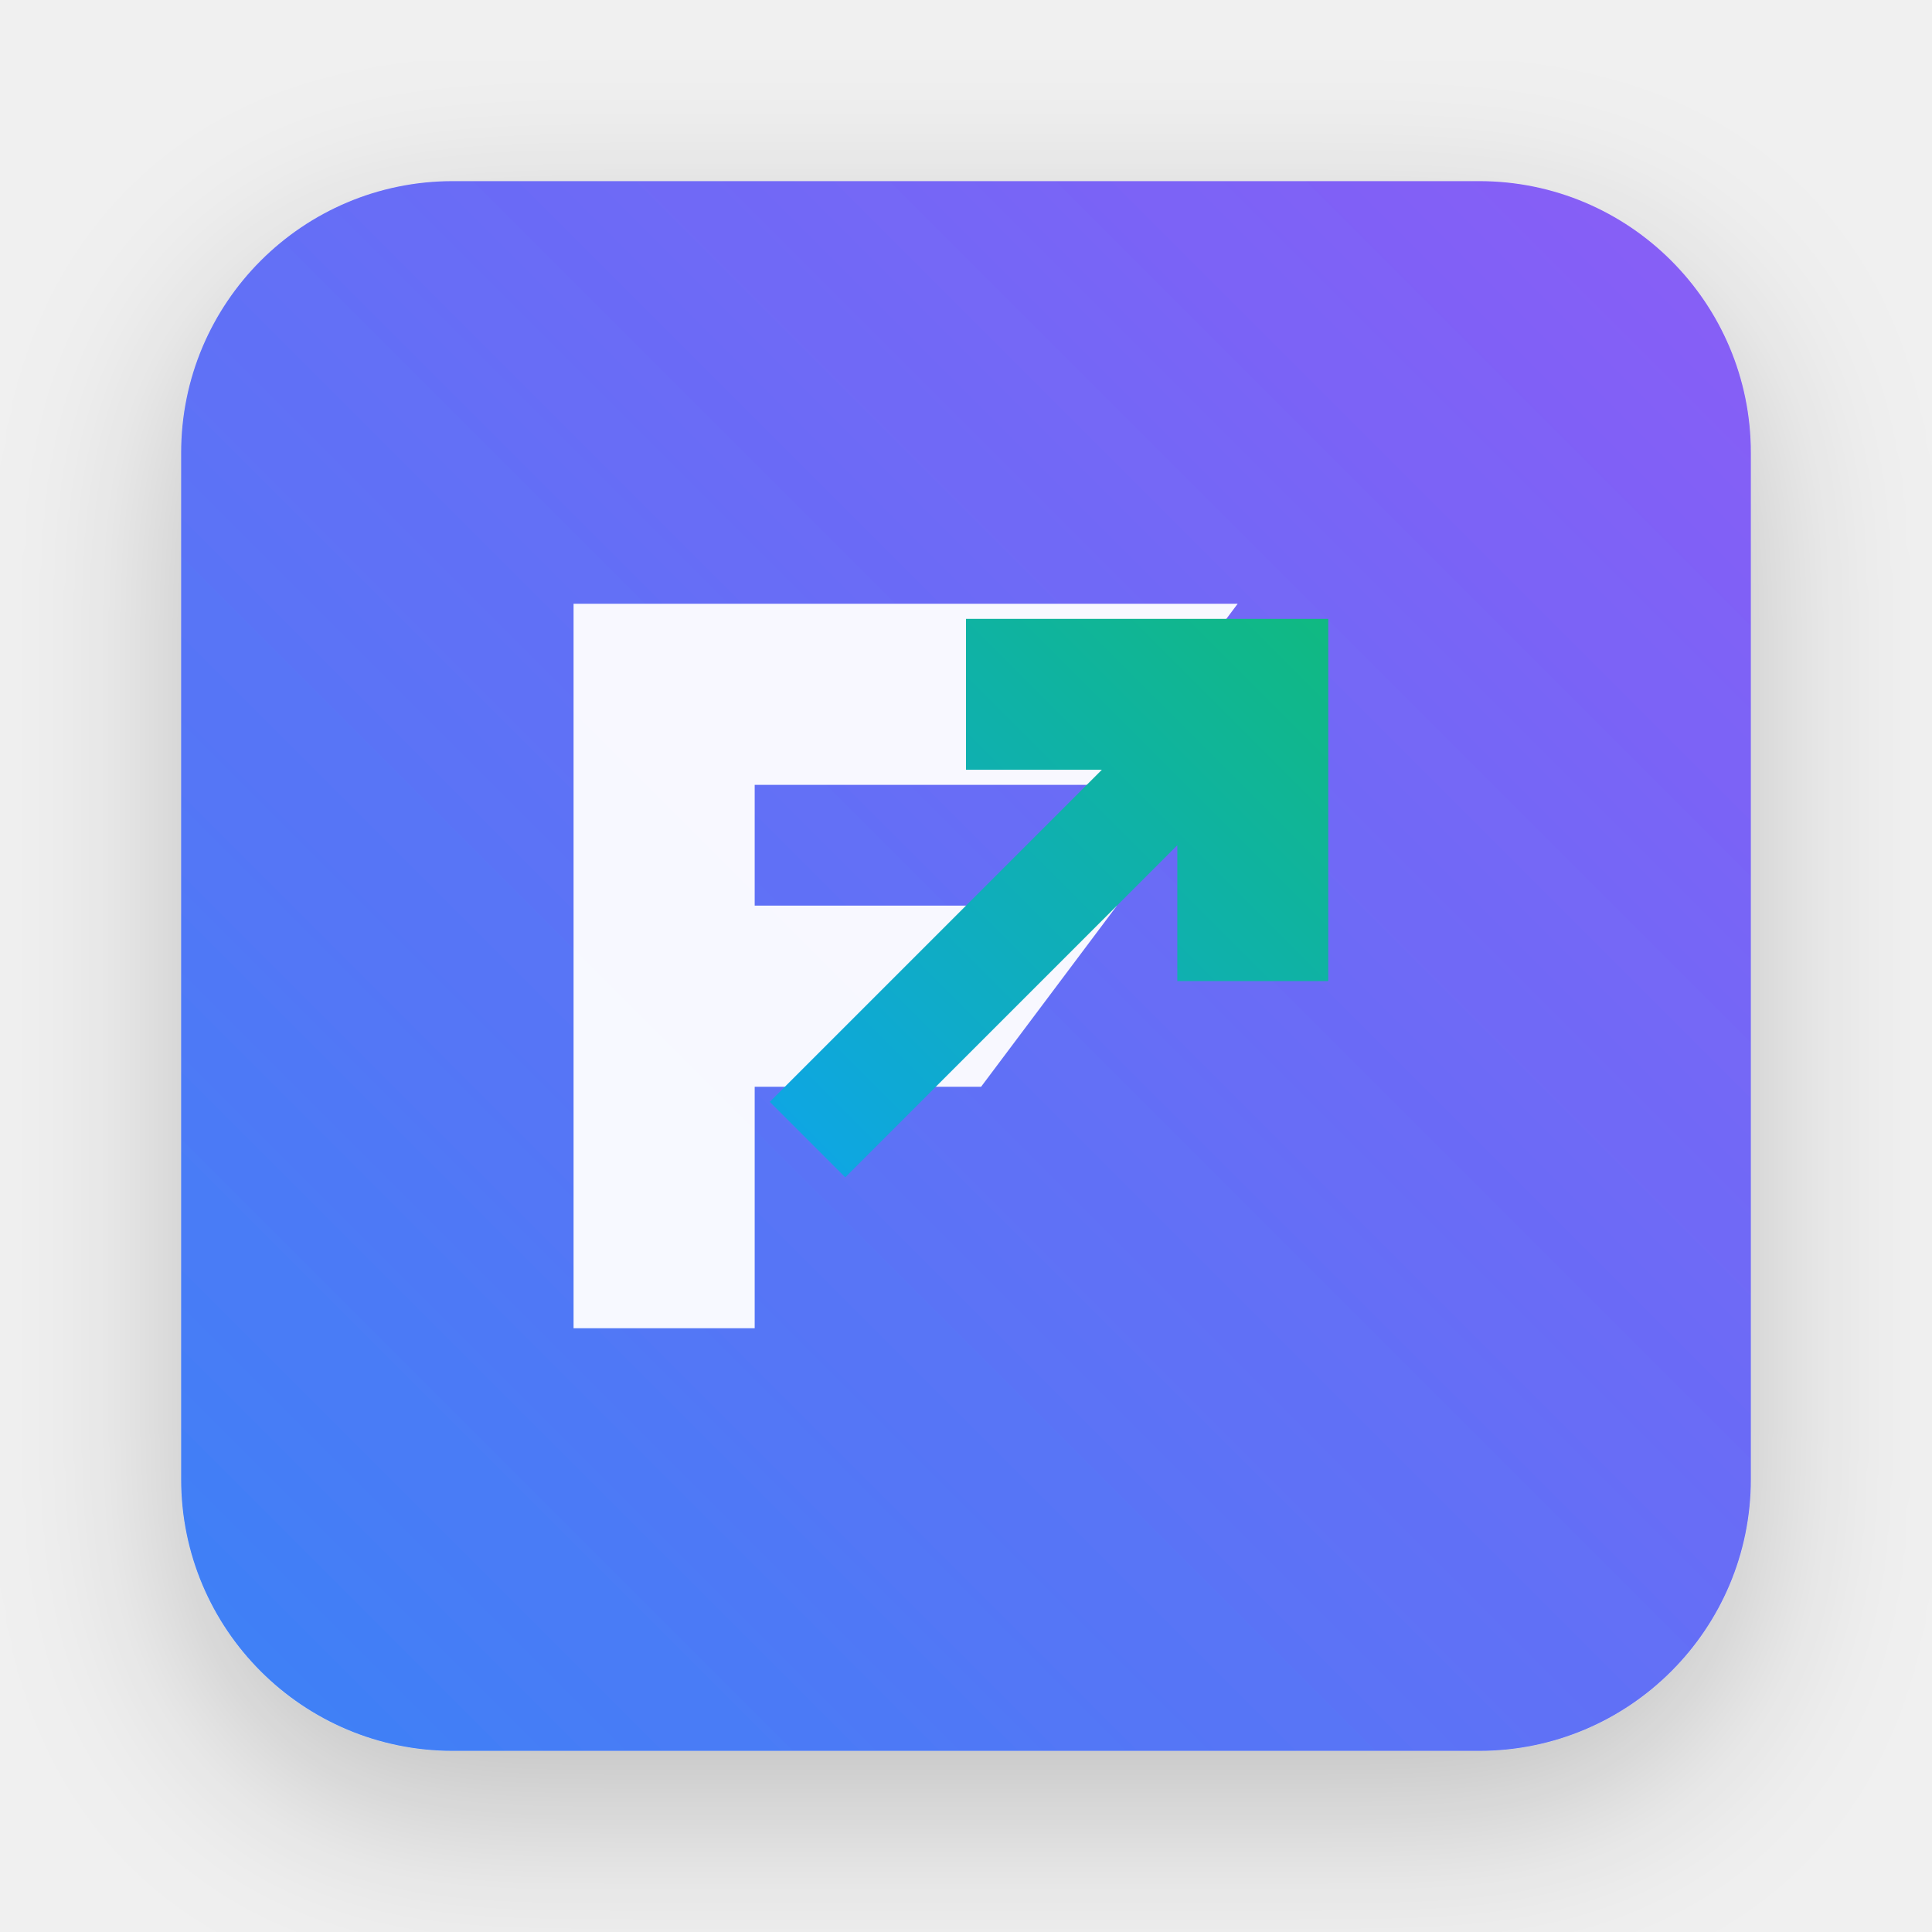
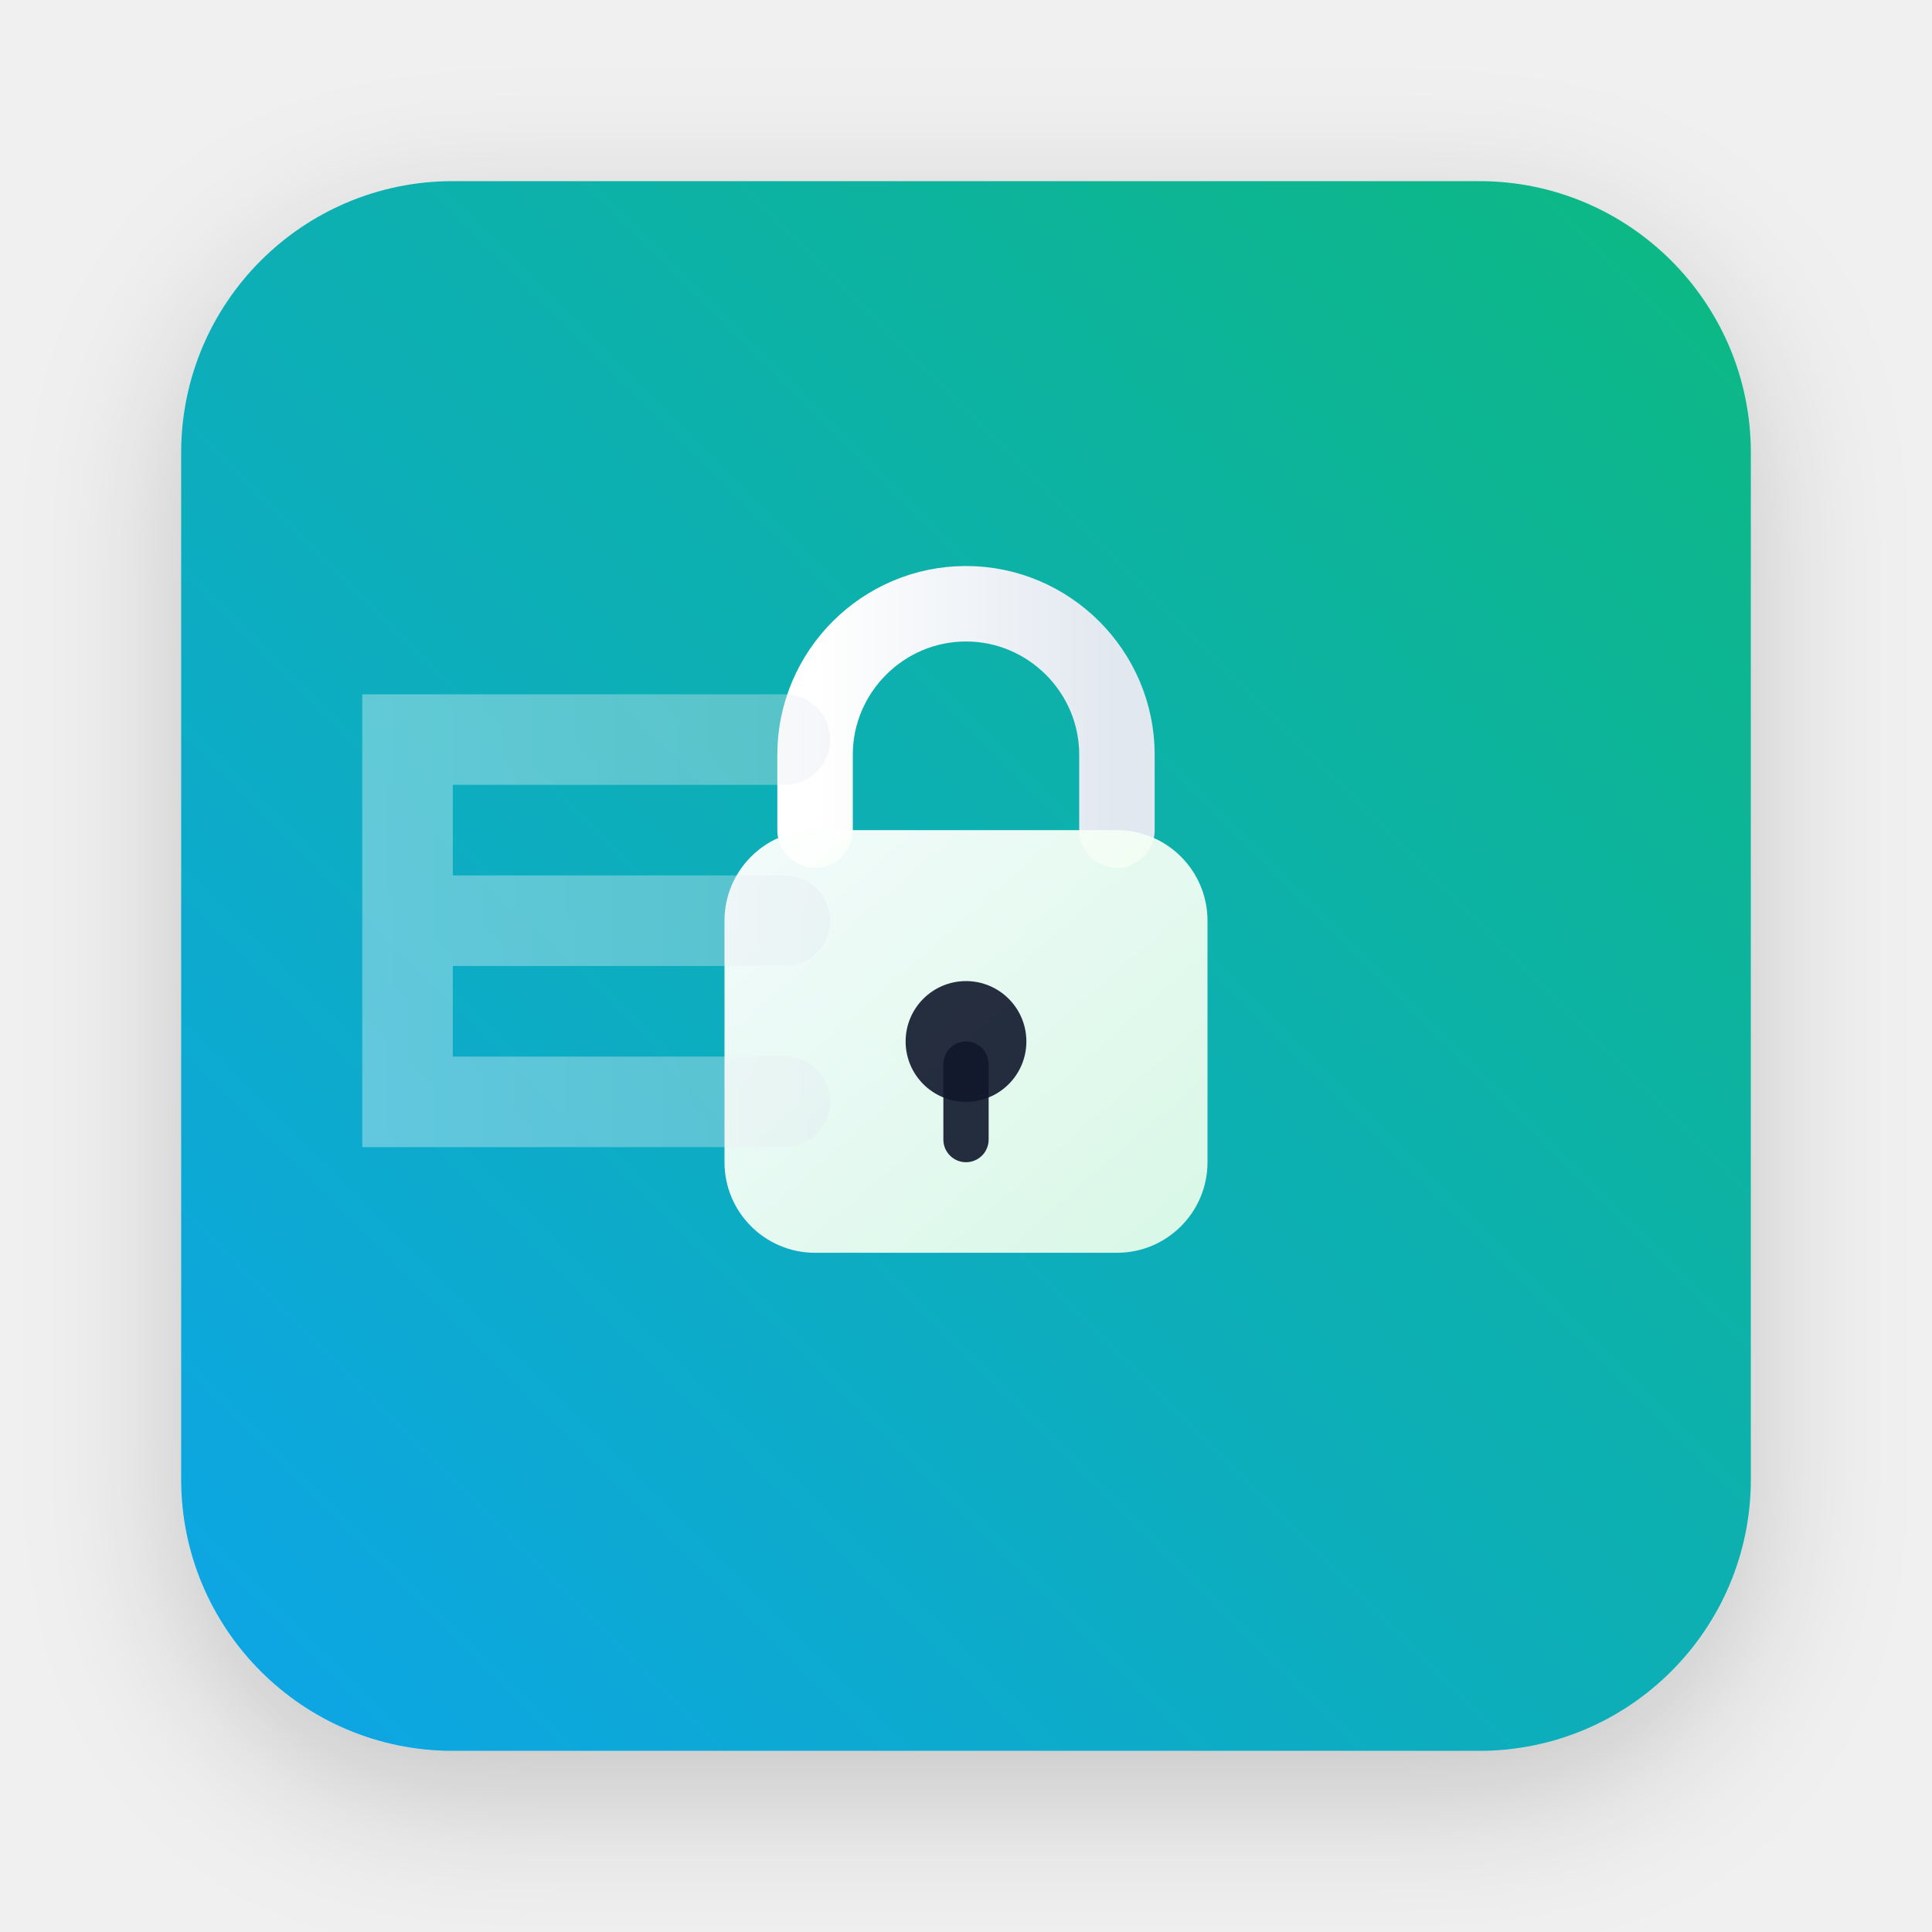
<svg xmlns="http://www.w3.org/2000/svg" width="256" height="256" viewBox="0 0 256 256">
  <defs>
-     <linearGradient id="g1" x1="0%" y1="100%" x2="100%" y2="0%">
-       <stop offset="0%" stop-color="#3B82F6" />
-       <stop offset="100%" stop-color="#8B5CF6" />
+     <linearGradient id="bg" x1="0%" y1="100%" x2="100%" y2="0%">
+       <stop offset="0%" stop-color="#0ea5e9" />
+       <stop offset="100%" stop-color="#10b981" />
    </linearGradient>
-     <linearGradient id="g2" x1="0%" y1="100%" x2="100%" y2="0%">
-       <stop offset="0%" stop-color="#0EA5E9" />
-       <stop offset="100%" stop-color="#10B981" />
+     <linearGradient id="lock" x1="0%" y1="0%" x2="100%" y2="100%">
+       <stop offset="0%" stop-color="#ffffff" stop-opacity="0.95" />
+       <stop offset="100%" stop-color="#e2fbe8" stop-opacity="0.95" />
    </linearGradient>
-     <filter id="shadow" x="-20%" y="-20%" width="140%" height="140%">
-       <feDropShadow dx="0" dy="8" stdDeviation="12" flood-opacity="0.2" />
+     <linearGradient id="mono" x1="0%" y1="0%" x2="100%" y2="0%">
+       <stop offset="0%" stop-color="#ffffff" />
+       <stop offset="100%" stop-color="#e2e8f0" />
+     </linearGradient>
+     <filter id="soft" x="-15%" y="-15%" width="130%" height="130%">
+       <feDropShadow dx="0" dy="6" stdDeviation="10" flood-opacity="0.18" />
    </filter>
  </defs>
-   <rect x="24" y="24" width="208" height="208" rx="36" fill="url(#g1)" filter="url(#shadow)" />
-   <path d="M76 176v-96h88l-18 24H100v16h48l-18 24h-30v32z" fill="#ffffff" opacity="0.95" />
-   <path d="M112 156l44-44v18h20V82h-48v20h18l-44 44z" fill="url(#g2)" />
+   <rect x="24" y="24" width="208" height="208" rx="36" fill="url(#bg)" filter="url(#soft)" />
+   <g transform="translate(80,74)">
+     <path d="M28 36v-10c0-11 9-20 20-20s20 9 20 20v10" fill="none" stroke="url(#mono)" stroke-width="10" stroke-linecap="round" />
+     <rect x="16" y="36" width="64" height="56" rx="12" fill="url(#lock)" />
+     <circle cx="48" cy="64" r="8" fill="#0f172a" opacity="0.9" />
+     <rect x="45" y="64" width="6" height="16" rx="3" fill="#0f172a" opacity="0.9" />
+   </g>
+   <g transform="translate(48,92)">
+     <path d="M0 0h56a6 6 0 0 1 0 12H12v12h44a6 6 0 0 1 0 12H12v12h44a6 6 0 0 1 0 12H0V0z" fill="url(#mono)" opacity="0.35" />
+   </g>
</svg>
